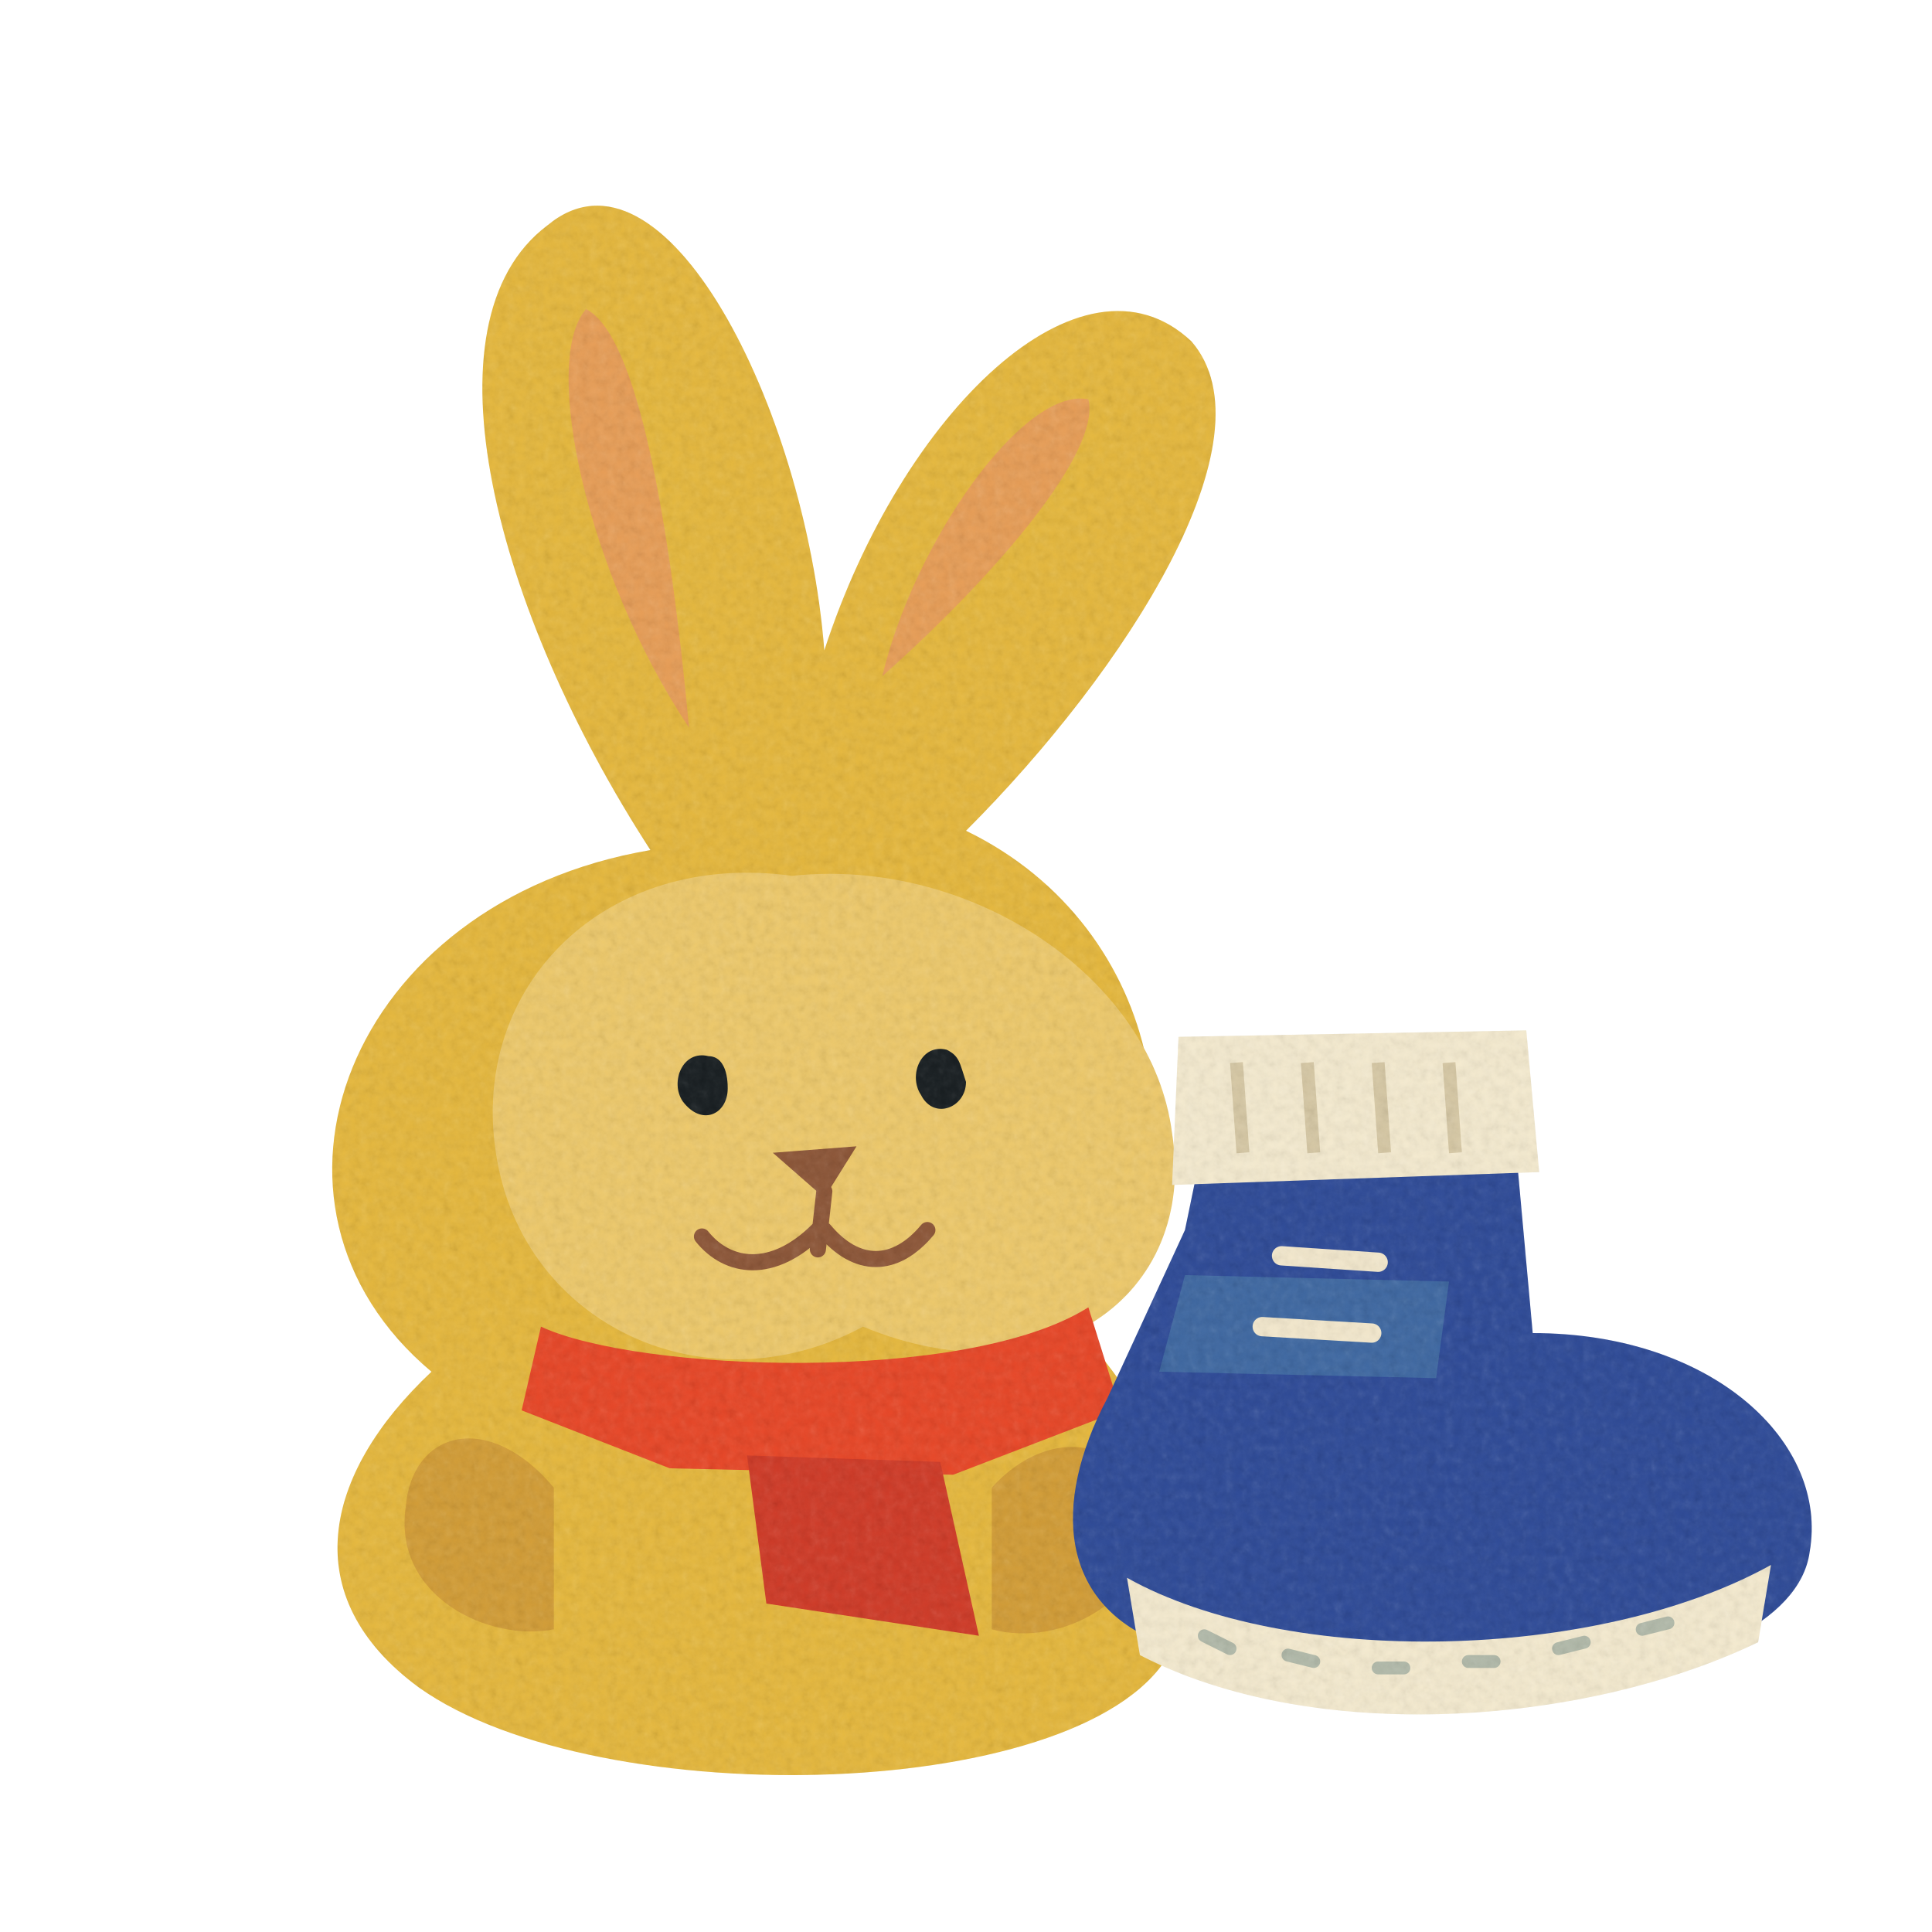
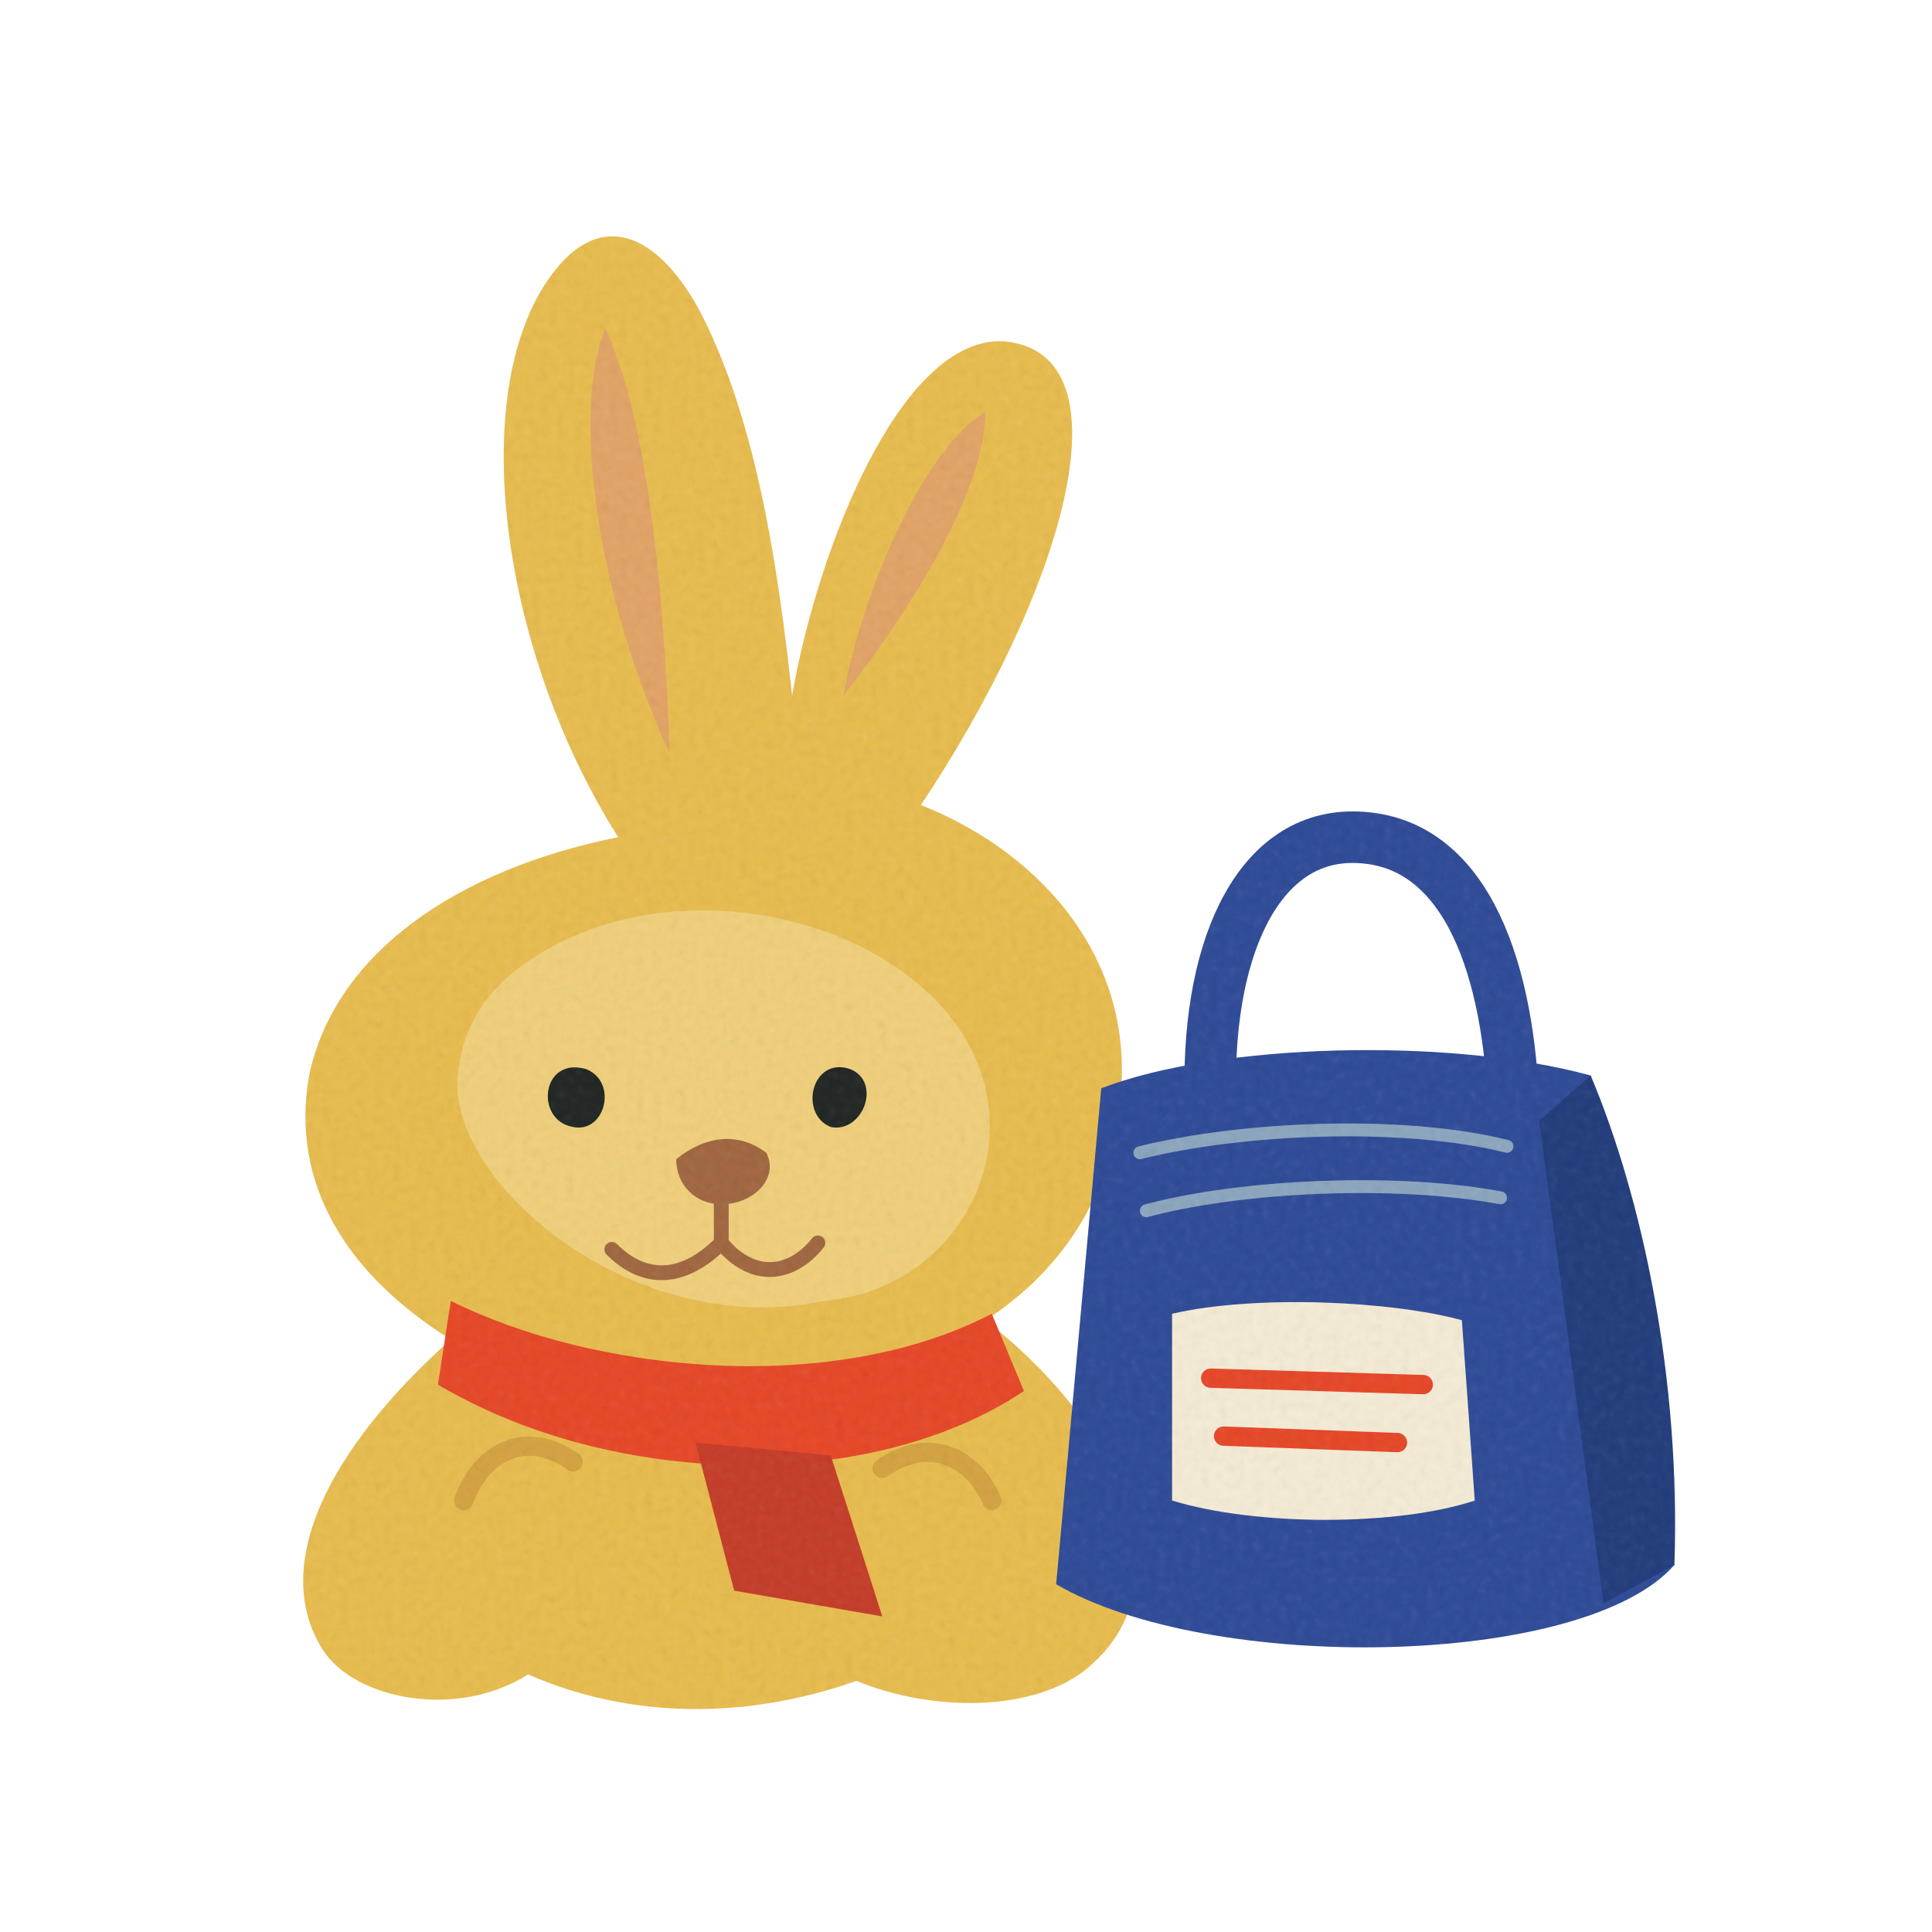
<svg xmlns="http://www.w3.org/2000/svg" viewBox="0 0 300 300" fill="none" role="img" aria-labelledby="title">
  <defs>
-     <filter id="grain" x="-3%" y="-3%" width="106%" height="106%" color-interpolation-filters="sRGB">
-       <feTurbulence type="fractalNoise" baseFrequency=".7" numOctaves="3" seed="23" stitchTiles="stitch" result="noise" />
-       <feColorMatrix in="noise" type="saturate" values="0" />
-       <feComponentTransfer result="faint">
-         <feFuncA type="linear" slope=".19" />
+     <filter id="grain" x="-2%" y="-2%" width="104%" height="104%" color-interpolation-filters="sRGB">
+       <feTurbulence type="fractalNoise" baseFrequency=".74" numOctaves="3" seed="27" stitchTiles="stitch" result="n" />
+       <feColorMatrix in="n" type="saturate" values="0" />
+       <feComponentTransfer result="g">
+         <feFuncA type="linear" slope=".12" />
      </feComponentTransfer>
-       <feComposite in="faint" in2="SourceGraphic" operator="in" result="ink" />
-       <feBlend in="SourceGraphic" in2="ink" mode="soft-light" />
+       <feComposite in="g" in2="SourceGraphic" operator="in" result="p" />
+       <feBlend in="SourceGraphic" in2="p" mode="soft-light" />
    </filter>
  </defs>
  <g filter="url(#grain)">
-     <path d="M101 132C77 95 65 50 85 35c18-15 40 28 43 66 12-37 40-64 57-48 13 15-10 51-35 76 31 15 38 54 17 77 13 14 22 33 15 50-12 24-89 26-117 6-19-14-15-33 2-49-31-26-13-73 34-81Z" fill="#e5b83f" />
-     <path d="M91 48c-7 8 0 41 16 65-3-32-8-61-16-65Zm78 14c-10-2-27 22-32 43 18-16 34-35 32-43Z" fill="#e79e58" />
-     <path d="M123 136c-29-4-50 17-46 43 4 27 33 40 57 27 29 12 52-5 48-30-3-24-31-43-59-40Z" fill="#edc96c" />
-     <path d="M110 164c-4-1-6 4-4 7 3 4 7 2 7-2 0-3-1-5-3-5Zm37-1c-4-1-6 4-4 7 2 4 7 2 7-2-1-3-1-4-3-5Z" fill="#191f22" />
-     <path d="m120 179 13-1-5 8Z" fill="#8d5739" />
-     <path d="m128 185-1 9m0-3c-7 7-14 6-18 1m19-1c5 6 11 6 16 0" stroke="#8d5739" stroke-width="2.5" stroke-linecap="round" />
-     <path d="M84 206c15 7 66 9 85-3l5 16-26 10-44-1-23-9Z" fill="#e74829" />
-     <path d="m116 226 30 1 6 27-33-5Z" fill="#cf3c29" />
-     <path d="M86 231c-10-12-22-9-23 3-2 14 13 21 23 19m68-22c9-10 22-8 24 5 1 12-13 20-24 17" fill="#d29d38" />
-     <path d="m190 162 44 1 4 44c28 0 46 17 43 34-3 22-67 29-101 14-15-6-17-21-8-38l12-26Z" fill="#304c98" />
-     <path d="m183 161 54-1 2 22-57 2Z" fill="#f4eacf" />
-     <path d="m192 165 1 14m10-14 1 14m10-14 1 14m10-14 1 14" stroke="#d6c8a5" stroke-width="2" />
-     <path d="m184 198 41 1-2 15-43-1Z" fill="#4069a2" />
-     <path d="M175 245c25 14 73 13 100-2l-2 12c-27 13-69 16-96 2Z" fill="#f4eacf" />
-     <path d="m187 254 4 2m9 1 4 1m10 1h4m10-1h4m10-2 4-1m9-2 4-1" stroke="#b2baaa" stroke-width="2" stroke-linecap="round" />
-     <path d="m199 195 15 1m-18 10 17 1" stroke="#f3e8cd" stroke-width="3" stroke-linecap="round" />
+     <path d="M96 130c-19-30-24-72-9-89 8-9 17-3 23 10 8 17 11 39 13 57 4-23 17-56 33-55 20 2 9 39-13 72 20 8 33 25 31 45-1 16-10 28-21 35 23 18 30 41 17 53-8 8-25 8-37 3-17 6-35 6-51-1-11 7-27 4-32-4-8-13 1-31 20-48-16-10-25-24-22-41 4-19 23-32 48-37Z" fill="#e8bd50" />
+     <path d="M94 51c-5 12-2 40 10 66-1-29-4-53-10-66Zm59 13c-9 5-19 27-22 44 14-18 22-34 22-44Z" fill="#e2a467" />
+     <path d="M81 150c19-14 49-10 64 5 18 18 6 45-17 47-28 6-56-16-57-33 0-7 3-14 10-19Z" fill="#f0d07c" />
+     <path d="M91 166c-7-2-8 8-2 9 5 1 7-7 2-9Zm41 0c-6-2-8 7-3 9 5 1 8-7 3-9Z" fill="#222725" />
+     <path d="M105 180c5-4 10-4 14-1 2 4-2 8-7 8-4 0-7-3-7-7Z" fill="#a16841" />
+     <path d="m112 187v6m0 0c-6 6-12 6-17 1m17-1c5 6 11 5 15 0" stroke="#a16841" stroke-width="2.3" stroke-linecap="round" />
+     <path d="M70 202c22 11 59 15 84 2l5 12c-24 16-64 15-91-1Z" fill="#e74829" />
+     <path d="m108 224 21 2 8 25-23-4Z" fill="#c53e2a" />
+     <path d="M72 233c3-8 10-11 17-6m48 1c7-5 14-2 17 5" stroke="#d4a342" stroke-width="3" stroke-linecap="round" />
+     <path d="M188 172c-1-24 7-42 22-42 17 0 24 19 25 41" stroke="#304c98" stroke-width="8" stroke-linecap="round" />
+     <path d="M171 169c18-7 54-8 76-2l13 76c-14 16-72 17-96 3Z" fill="#304c98" />
+     <path d="M247 167c8 19 14 47 13 76l-11 6-10-75Z" fill="#233e7d" />
+     <path d="M177 179c16-4 41-5 57-1m-56 10c15-4 39-5 55-2" stroke="#8ca6bf" stroke-width="2" stroke-linecap="round" />
+     <path d="M182 204c13-3 34-2 45 1l2 28c-12 4-34 4-47 0Z" fill="#f5ecd6" />
+     <path d="m188 214 33 1m-31 8 27 1" stroke="#e74829" stroke-width="3" stroke-linecap="round" />
  </g>
</svg>
